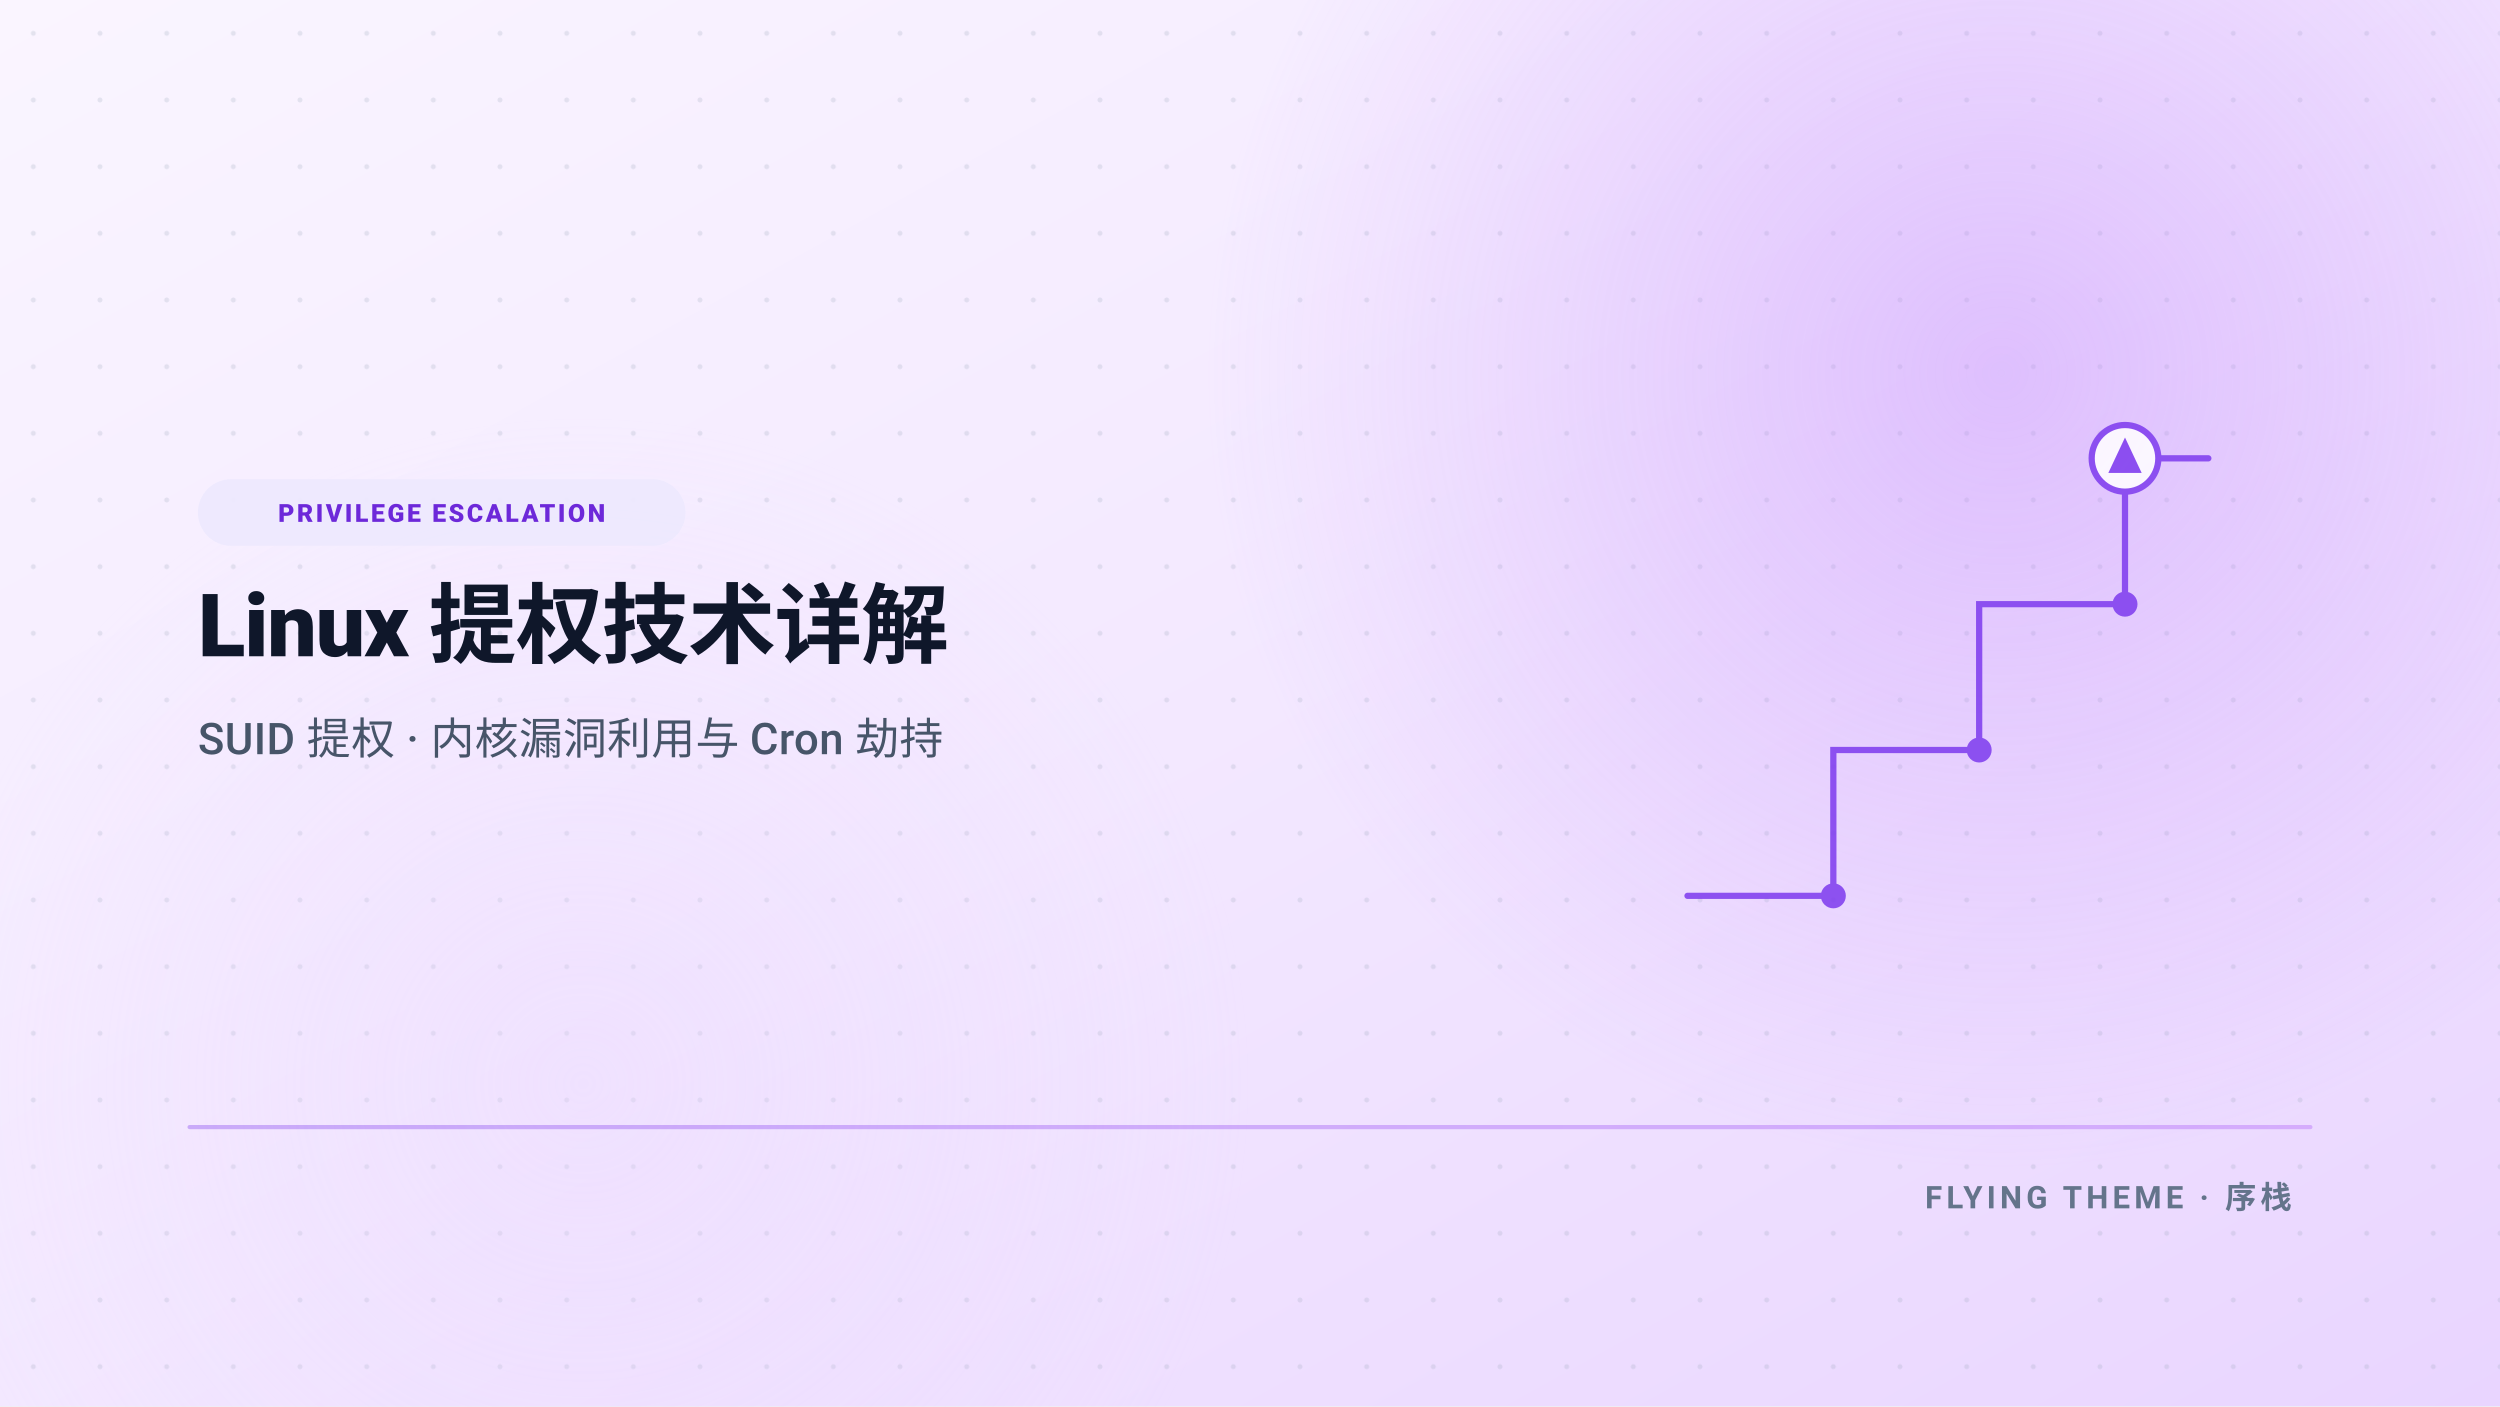
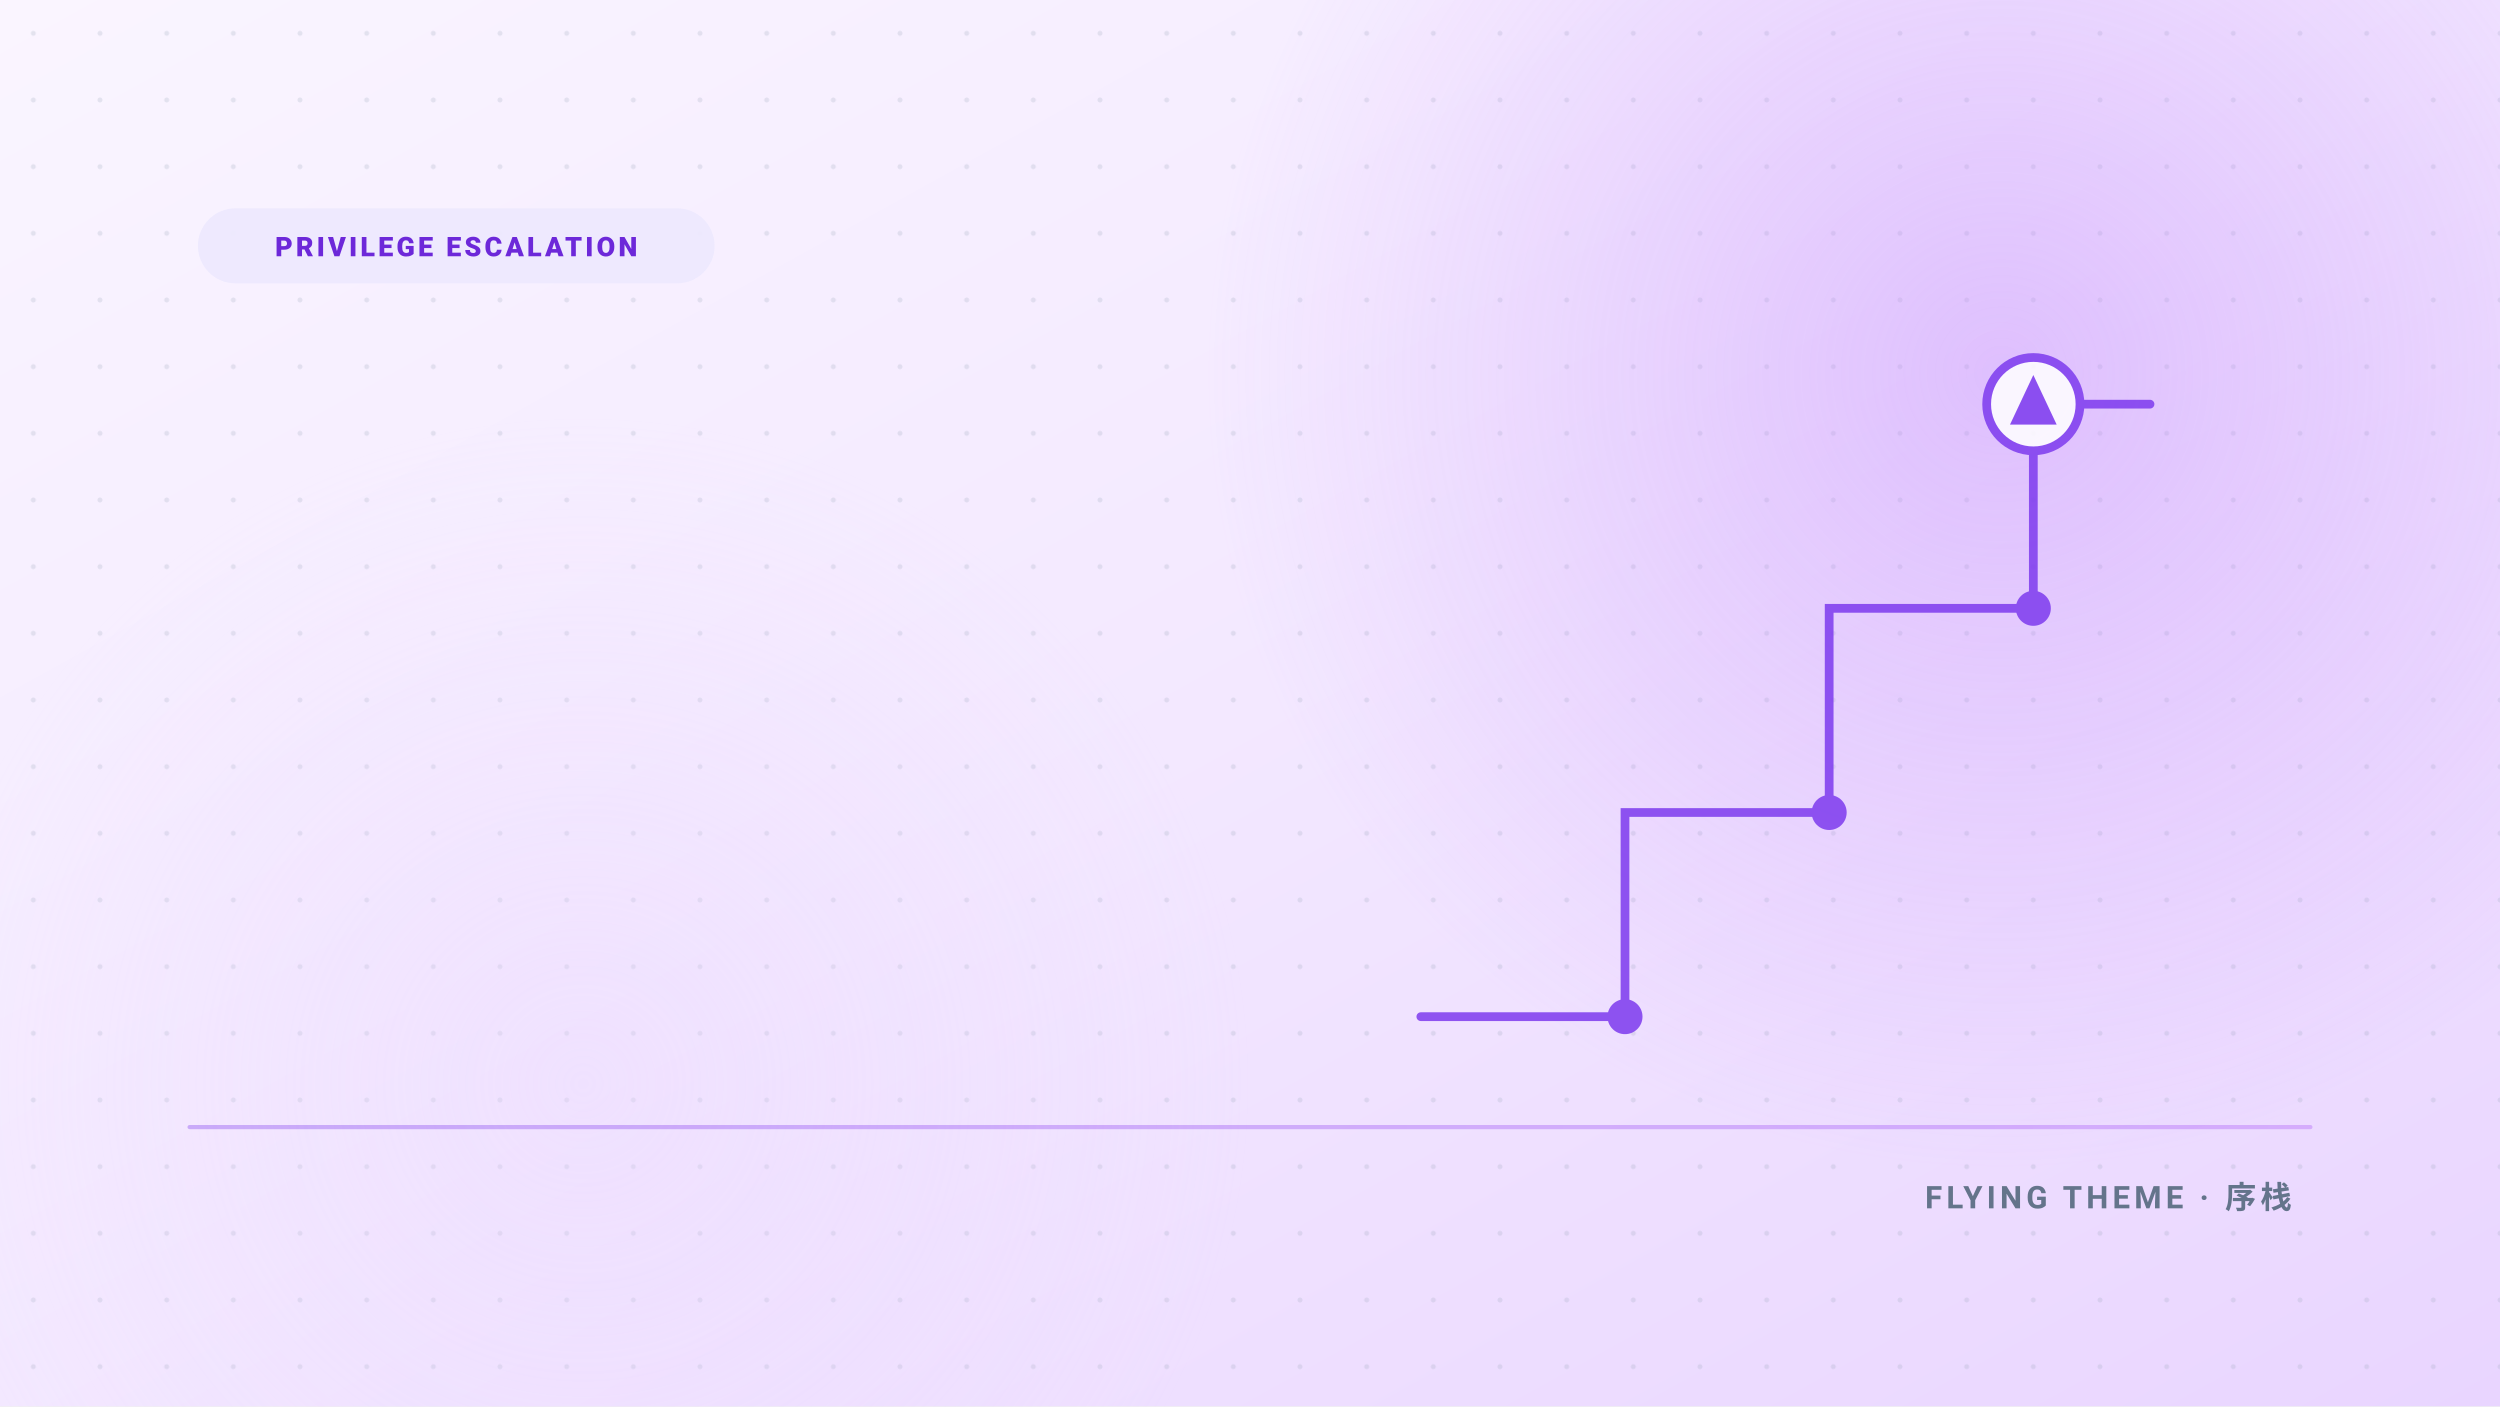
<svg xmlns="http://www.w3.org/2000/svg" viewBox="0 0 1200 675" width="1200" height="675" style="background-color: #FAF5FF;">
  <defs>
    <linearGradient id="bgGrad_linux_privilege_escalation" x1="0%" y1="0%" x2="100%" y2="100%">
      <stop offset="0%" stop-color="#FAF5FF" />
      <stop offset="50%" stop-color="#F3E8FF" />
      <stop offset="100%" stop-color="#E9D5FF" />
    </linearGradient>
    <linearGradient id="accentGrad_linux_privilege_escalation" x1="0%" y1="0%" x2="100%" y2="0%">
      <stop offset="0%" stop-color="#7C3AED" />
      <stop offset="100%" stop-color="#A855F7" />
    </linearGradient>
    <pattern id="dotGrid_linux_privilege_escalation" width="32" height="32" patternUnits="userSpaceOnUse">
      <circle cx="16" cy="16" r="1.2" fill="#94A3B8" opacity="0.22" />
    </pattern>
    <radialGradient id="glow1_linux_privilege_escalation" cx="50%" cy="50%" r="50%">
      <stop offset="0%" stop-color="#C084FC" stop-opacity="0.4" />
      <stop offset="100%" stop-color="#C084FC" stop-opacity="0" />
    </radialGradient>
    <radialGradient id="glow2_linux_privilege_escalation" cx="50%" cy="50%" r="50%">
      <stop offset="0%" stop-color="#E9D5FF" stop-opacity="0.35" />
      <stop offset="100%" stop-color="#E9D5FF" stop-opacity="0" />
    </radialGradient>
  </defs>
  <rect width="100%" height="100%" fill="url(#bgGrad_linux_privilege_escalation)" />
  <rect width="100%" height="100%" fill="url(#dotGrid_linux_privilege_escalation)" />
  <circle cx="960" cy="180" r="380" fill="url(#glow1_linux_privilege_escalation)" />
  <circle cx="280" cy="520" r="320" fill="url(#glow2_linux_privilege_escalation)" />
-   <g transform="translate(780, 160)" opacity="0.85">
+   <g transform="translate(640, 110) scale(1.4)" opacity="0.85">
    <path d="M 30 270 L 100 270 L 100 200 L 170 200 L 170 130 L 240 130 L 240 60 L 280 60" fill="none" stroke="#7C3AED" stroke-width="3" stroke-linecap="round" />
    <circle cx="100" cy="270" r="6" fill="#7C3AED" />
    <circle cx="170" cy="200" r="6" fill="#7C3AED" />
    <circle cx="240" cy="130" r="6" fill="#7C3AED" />
    <circle cx="240" cy="60" r="16" fill="#FFFFFF" stroke="#7C3AED" stroke-width="3" />
    <polygon points="240,50 248,67 232,67" fill="#7C3AED" />
  </g>
  <rect x="90" y="540" width="1020" height="2" fill="url(#accentGrad_linux_privilege_escalation)" opacity="0.35" rx="1" />
-   <g transform="translate(95, 230)">
-     <rect x="0" y="0" width="234" height="32" rx="16" fill="#EDE9FE" opacity="0.95" />
-     <text x="117" y="20.5" text-anchor="middle" font-family="-apple-system, BlinkMacSystemFont, 'Segoe UI', Roboto, sans-serif" font-size="12" font-weight="800" fill="#6D28D9" letter-spacing="1.2">
+   <g transform="translate(95, 100)">
+     <rect x="0" y="0" width="248" height="36" rx="18" fill="#EDE9FE" opacity="0.95" />
+     <text x="124" y="23" text-anchor="middle" font-family="system-ui, -apple-system, BlinkMacSystemFont, 'Segoe UI', Roboto, sans-serif" font-size="13" font-weight="800" fill="#6D28D9" letter-spacing="1.5">
      PRIVILEGE ESCALATION
-     </text>
-     <text x="0" y="85" font-family="-apple-system, BlinkMacSystemFont, 'Segoe UI', Roboto, sans-serif" font-size="42" font-weight="800" fill="#0F172A" letter-spacing="-0.5">
-       Linux 提权技术详解
-     </text>
-     <text x="0" y="132" font-family="-apple-system, BlinkMacSystemFont, 'Segoe UI', Roboto, sans-serif" font-size="21" font-weight="500" fill="#475569" letter-spacing="0.2">
-       SUID 提权 · 内核漏洞利用与 Cron 劫持
    </text>
  </g>
  <g transform="translate(1100, 580)">
-     <text text-anchor="end" font-family="-apple-system, BlinkMacSystemFont, 'Segoe UI', Roboto, sans-serif" font-size="15" font-weight="600" fill="#64748B" letter-spacing="2">
+     <text text-anchor="end" font-family="system-ui, -apple-system, BlinkMacSystemFont, 'Segoe UI', Roboto, sans-serif" font-size="15" font-weight="600" fill="#64748B" letter-spacing="2">
      FLYING THEME · 序栈
    </text>
  </g>
</svg>
